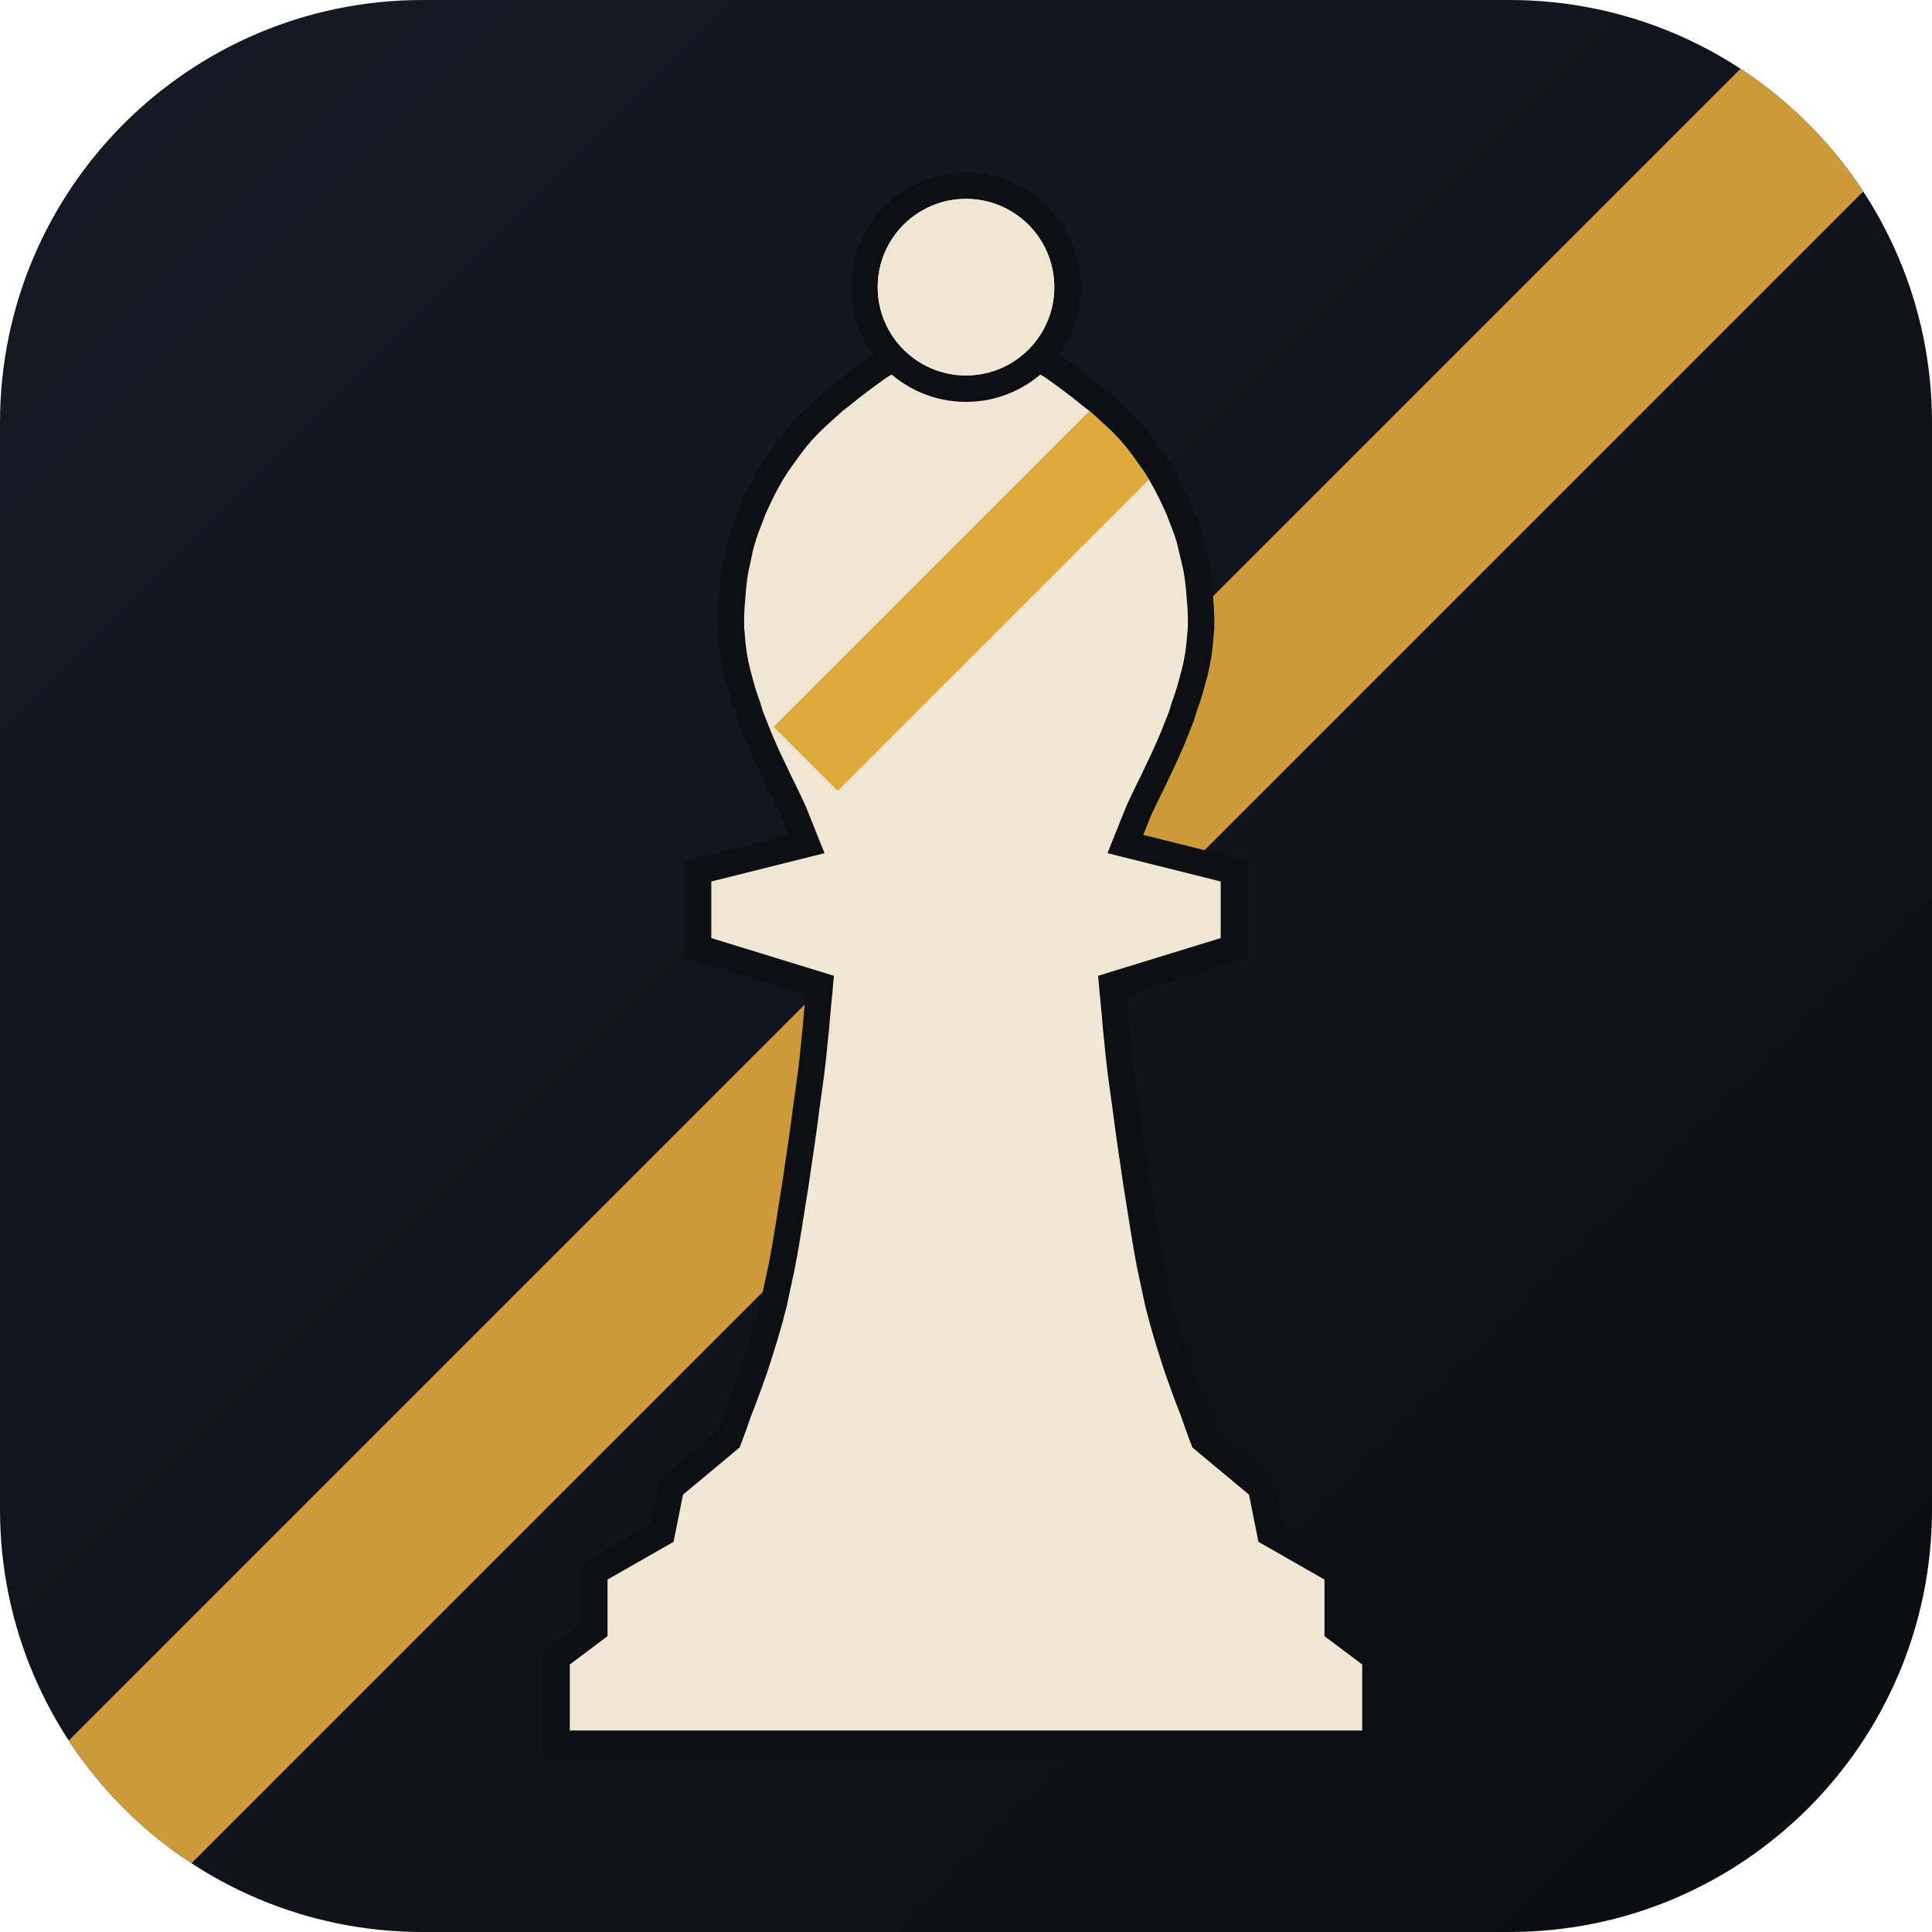
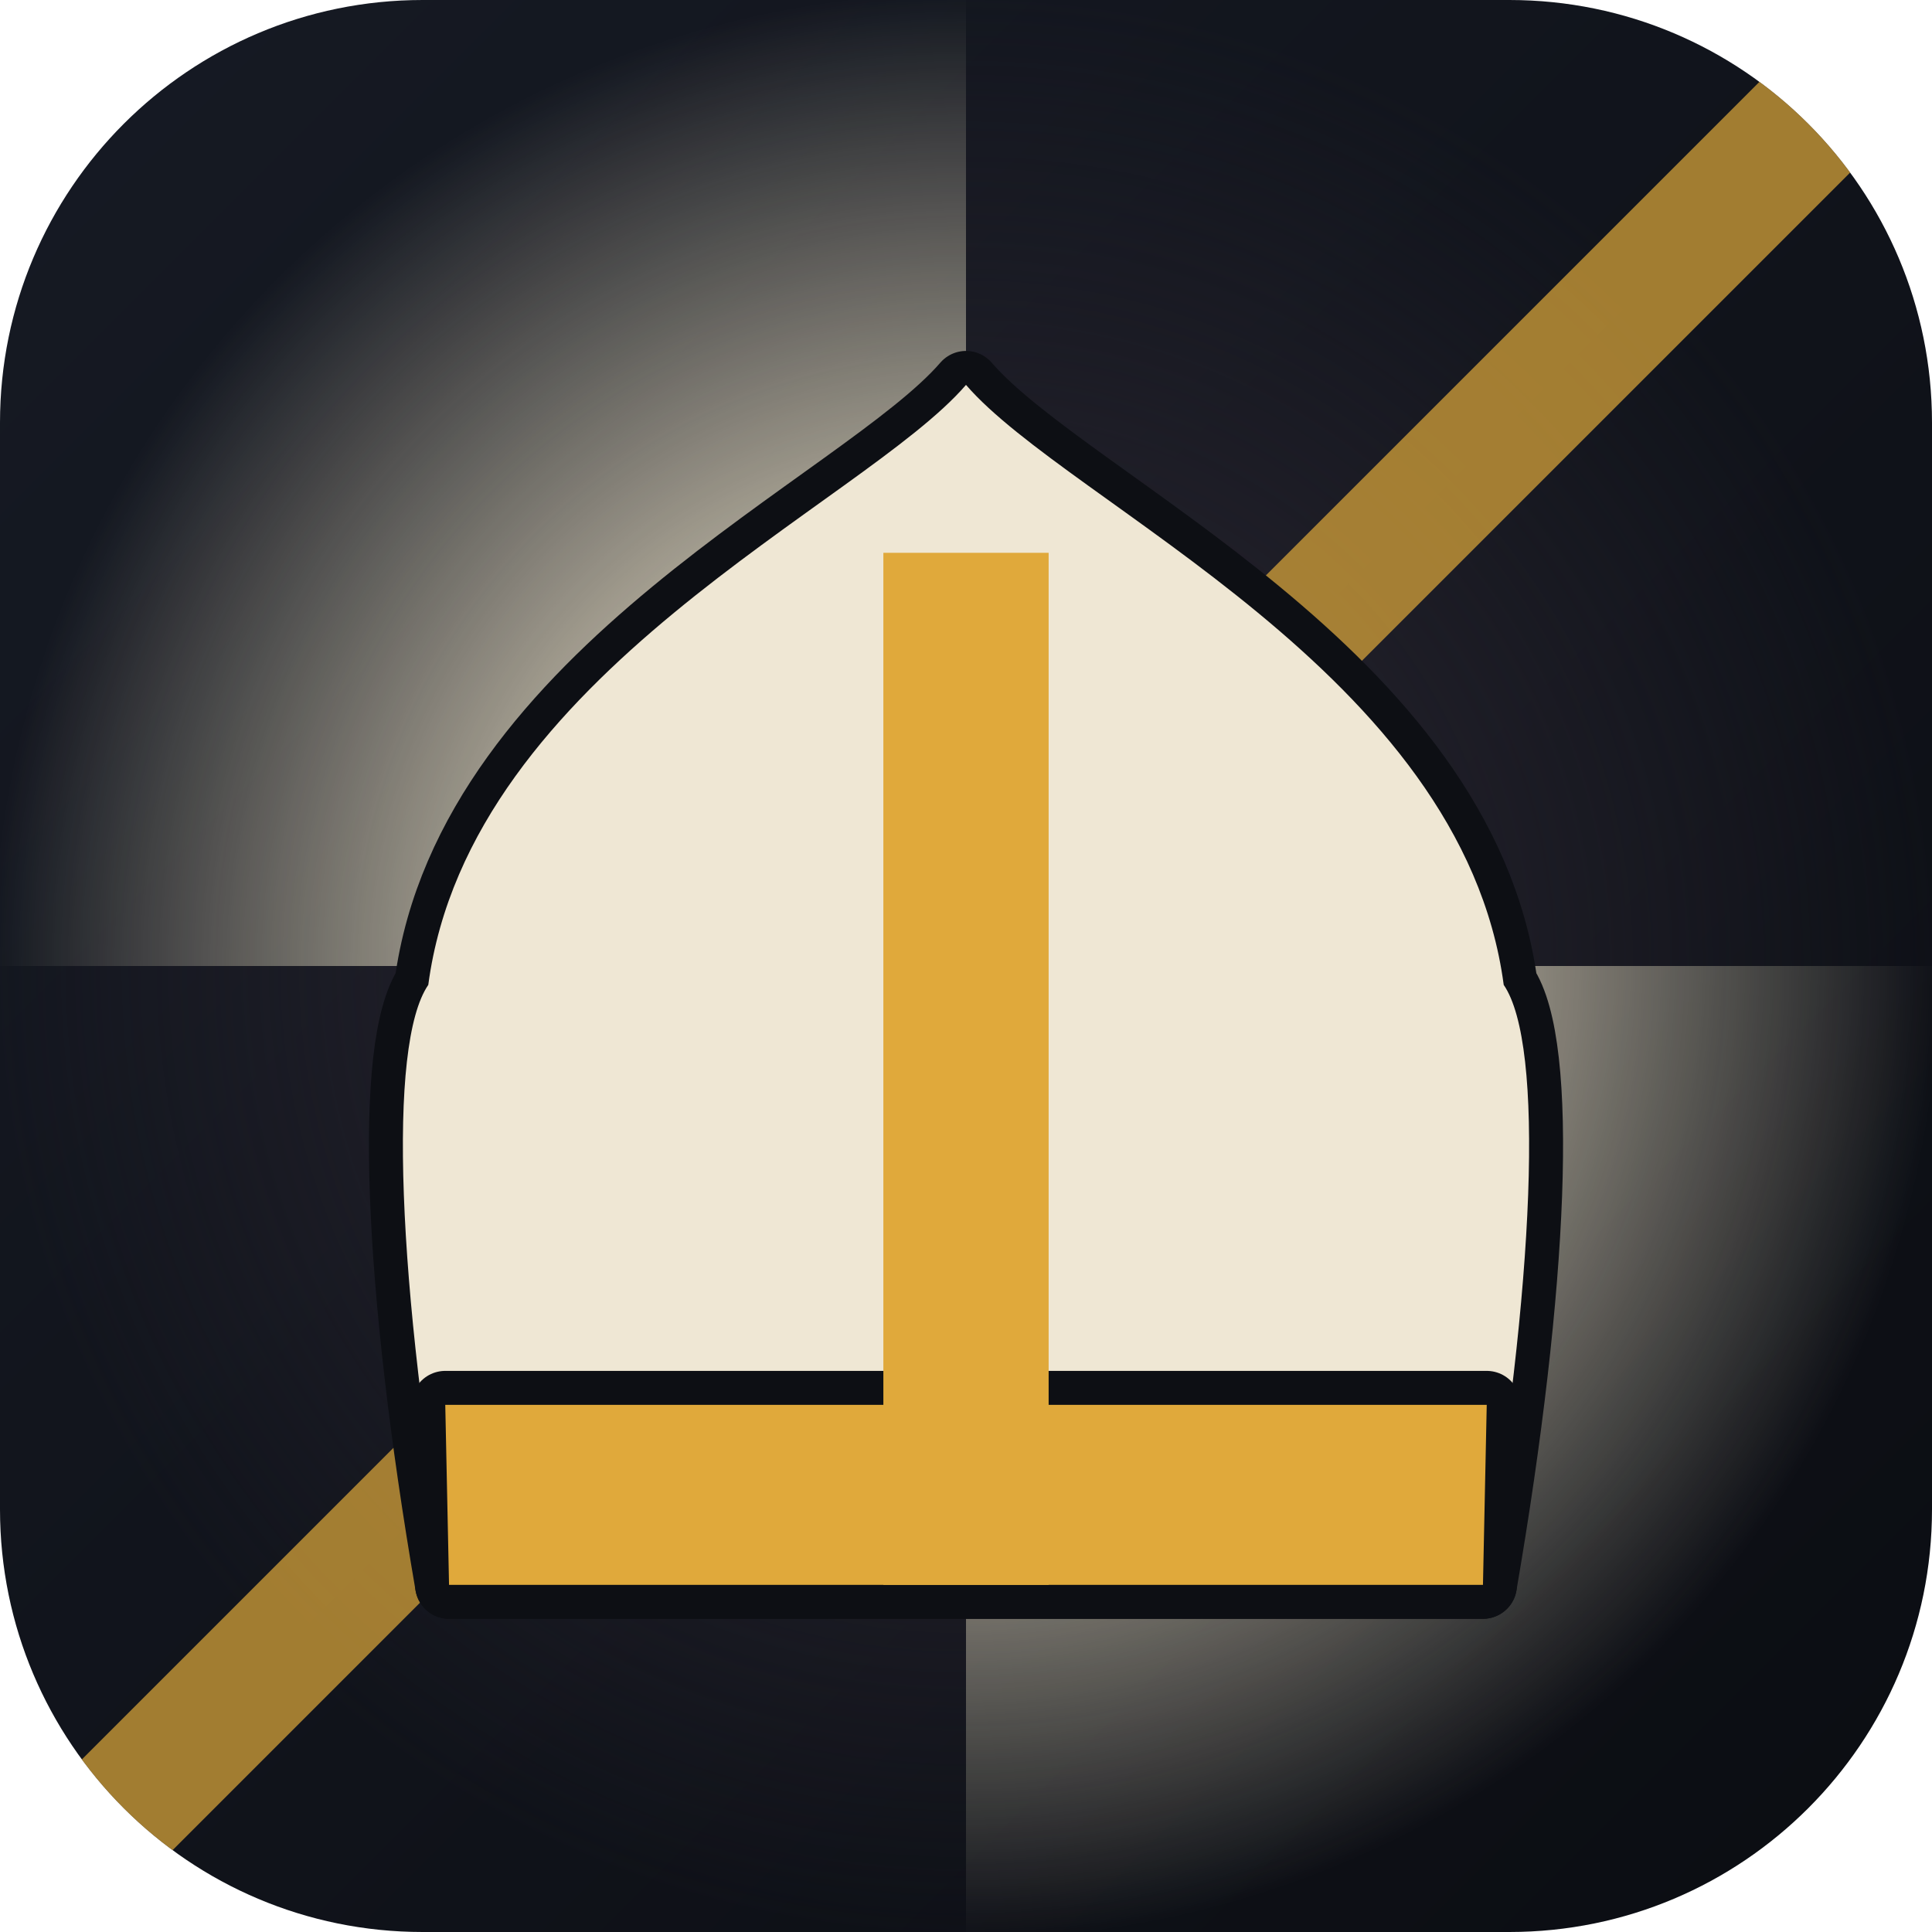
<svg xmlns="http://www.w3.org/2000/svg" viewBox="0 0 512 512" width="512" height="512">
  <defs>
-     <clipPath id="head">
-       <path d="M293.5,226.1 L298.5,213.6 L299.2,212.1 L300.1,210.2 L301.2,207.9 L302.5,205.3 L303.8,202.5 L305.2,199.6 L306.5,196.7 L307.7,193.9 L308.8,191.1 L309.8,188.6 L310.5,186.3 L311.3,184.0 L312.0,181.8 L312.6,179.6 L313.2,177.4 L313.7,175.2 L314.1,173.0 L314.4,170.7 L314.6,168.5 L314.8,166.1 L314.8,163.7 L314.7,161.2 L314.5,158.7 L314.3,156.2 L314.0,153.6 L313.6,151.1 L313.0,148.5 L312.4,146.0 L311.8,143.5 L311.0,141.1 L310.1,138.8 L309.2,136.4 L308.1,134.0 L307.0,131.7 L305.8,129.4 L304.5,127.1 L303.1,124.9 L301.6,122.8 L300.1,120.7 L298.5,118.6 L296.8,116.6 L294.9,114.6 L292.9,112.7 L290.8,110.8 L288.7,108.9 L286.5,107.2 L284.4,105.5 L282.3,103.9 L280.3,102.4 L278.5,101.1 L276.8,99.9 L275.1,98.9 L273.4,97.9 L271.8,97.1 L270.2,96.4 L268.7,95.7 L267.3,95.1 L265.9,94.6 L264.7,94.1 L263.5,93.6 L262.4,93.2 L261.4,93.0 L260.5,92.8 L259.6,92.6 L258.8,92.5 L258.1,92.5 L257.5,92.5 L256.9,92.4 L256.4,92.4 L256.0,92.4 L255.6,92.4 L255.1,92.4 L254.5,92.5 L253.9,92.5 L253.2,92.5 L252.4,92.6 L251.5,92.8 L250.6,93.0 L249.6,93.2 L248.5,93.6 L247.3,94.1 L246.1,94.6 L244.7,95.1 L243.3,95.7 L241.8,96.4 L240.2,97.1 L238.6,97.9 L236.9,98.9 L235.2,99.9 L233.5,101.1 L231.7,102.4 L229.7,103.9 L227.6,105.5 L225.5,107.2 L223.3,108.9 L221.2,110.8 L219.1,112.7 L217.1,114.6 L215.2,116.6 L213.5,118.6 L211.9,120.7 L210.4,122.8 L208.9,124.9 L207.5,127.1 L206.2,129.4 L205.0,131.7 L203.9,134.0 L202.8,136.4 L201.9,138.8 L201.0,141.1 L200.2,143.5 L199.5,146.0 L199.0,148.5 L198.4,151.1 L198.0,153.6 L197.7,156.2 L197.5,158.7 L197.3,161.2 L197.2,163.7 L197.2,166.1 L197.4,168.5 L197.6,170.7 L197.9,173.0 L198.3,175.2 L198.8,177.4 L199.4,179.6 L200.0,181.8 L200.7,184.0 L201.5,186.3 L202.2,188.6 L203.2,191.1 L204.3,193.9 L205.5,196.7 L206.8,199.6 L208.2,202.5 L209.5,205.3 L210.8,207.9 L211.9,210.2 L212.8,212.1 L213.5,213.6 L218.5,226.1 Z" />
-     </clipPath>
-     <clipPath id="body">
-       <path d="M256.0,458.6 L361.0,458.6 L361.0,441.1 L351.0,433.6 L351.0,418.6 L333.5,408.6 L331.0,396.1 L316.0,383.6 L315.2,381.5 L314.2,378.8 L313.1,375.6 L311.7,372.0 L310.3,368.2 L308.8,364.0 L307.4,359.7 L306.0,355.2 L304.7,350.7 L303.5,346.1 L302.5,341.4 L301.4,336.3 L300.4,330.9 L299.5,325.4 L298.6,319.7 L297.7,314.1 L296.9,308.6 L296.1,303.2 L295.4,298.2 L294.8,293.6 L294.2,289.3 L293.6,284.9 L293.1,280.7 L292.7,276.7 L292.3,272.8 L292.0,269.3 L291.7,266.0 L291.4,263.1 L291.2,260.6 L291.0,258.6 L323.5,248.6 L323.5,233.6 L293.5,226.1 L298.5,213.6 L299.2,212.1 L300.1,210.2 L301.2,207.9 L302.5,205.3 L303.8,202.5 L305.2,199.6 L306.5,196.7 L307.7,193.9 L308.8,191.1 L309.8,188.6 L310.5,186.3 L311.3,184.0 L312.0,181.8 L312.6,179.6 L313.2,177.4 L313.7,175.2 L314.1,173.0 L314.4,170.7 L314.6,168.5 L314.8,166.1 L314.8,163.7 L314.7,161.2 L314.5,158.7 L314.3,156.2 L314.0,153.6 L313.6,151.1 L313.0,148.5 L312.4,146.0 L311.8,143.5 L311.0,141.1 L310.1,138.8 L309.2,136.4 L308.1,134.0 L307.0,131.7 L305.8,129.4 L304.5,127.1 L303.1,124.9 L301.6,122.8 L300.1,120.7 L298.5,118.6 L296.8,116.6 L294.9,114.6 L292.9,112.7 L290.8,110.8 L288.7,108.9 L286.5,107.2 L284.4,105.5 L282.3,103.9 L280.3,102.4 L278.5,101.1 L276.8,99.9 L275.1,98.9 L273.4,97.9 L271.8,97.1 L270.2,96.4 L268.7,95.7 L267.3,95.1 L265.9,94.6 L264.7,94.1 L263.5,93.6 L262.4,93.2 L261.4,93.0 L260.5,92.8 L259.6,92.6 L258.8,92.5 L258.1,92.5 L257.5,92.5 L256.9,92.4 L256.4,92.4 L256.0,92.4 L255.6,92.4 L255.1,92.4 L254.5,92.5 L253.9,92.5 L253.2,92.5 L252.4,92.6 L251.5,92.8 L250.6,93.0 L249.6,93.2 L248.5,93.6 L247.3,94.1 L246.1,94.6 L244.7,95.1 L243.3,95.7 L241.8,96.4 L240.2,97.1 L238.6,97.9 L236.9,98.9 L235.2,99.9 L233.5,101.1 L231.7,102.4 L229.7,103.9 L227.6,105.5 L225.5,107.2 L223.3,108.9 L221.2,110.8 L219.1,112.7 L217.1,114.6 L215.2,116.6 L213.5,118.6 L211.9,120.7 L210.4,122.8 L208.9,124.9 L207.5,127.1 L206.2,129.4 L205.0,131.7 L203.9,134.0 L202.8,136.4 L201.9,138.8 L201.0,141.1 L200.2,143.5 L199.5,146.0 L199.0,148.5 L198.4,151.1 L198.0,153.6 L197.7,156.2 L197.5,158.7 L197.3,161.2 L197.2,163.7 L197.2,166.1 L197.4,168.5 L197.6,170.7 L197.9,173.0 L198.3,175.2 L198.8,177.4 L199.4,179.6 L200.0,181.8 L200.7,184.0 L201.5,186.3 L202.2,188.6 L203.2,191.1 L204.3,193.9 L205.5,196.7 L206.8,199.6 L208.2,202.5 L209.5,205.3 L210.8,207.9 L211.9,210.2 L212.8,212.1 L213.5,213.6 L218.5,226.1 L188.5,233.6 L188.5,248.6 L221.0,258.6 L220.8,260.6 L220.6,263.1 L220.3,266.0 L220.0,269.3 L219.7,272.8 L219.3,276.7 L218.9,280.7 L218.4,284.9 L217.8,289.3 L217.2,293.6 L216.6,298.2 L215.9,303.2 L215.1,308.6 L214.3,314.1 L213.4,319.7 L212.5,325.4 L211.6,330.9 L210.6,336.3 L209.5,341.4 L208.5,346.1 L207.3,350.7 L206.0,355.2 L204.6,359.7 L203.2,364.0 L201.7,368.2 L200.3,372.0 L198.9,375.6 L197.8,378.8 L196.8,381.5 L196.0,383.6 L181.0,396.1 L178.5,408.6 L161.0,418.6 L161.0,433.6 L151.0,441.1 L151.0,458.6 L256.0,458.6 Z" />
-     </clipPath>
-     <radialGradient id="glow" cx="50%" cy="50%" r="50%">
-       <stop offset="0" stop-color="#e0a93b" stop-opacity=".55" />
-       <stop offset="1" stop-color="#e0a93b" stop-opacity="0" />
-     </radialGradient>
    <linearGradient id="bg" x1="0" y1="0" x2="1" y2="1">
      <stop offset="0" stop-color="#161a24" />
      <stop offset="1" stop-color="#0b0d12" />
    </linearGradient>
-     <linearGradient id="shade" x1="0" y1="0" x2="1" y2="0">
-       <stop offset=".3" stop-color="#000" stop-opacity="0" />
-       <stop offset=".62" stop-color="#5a4a2a" stop-opacity=".22" />
-     </linearGradient>
    <clipPath id="tile">
      <rect width="512" height="512" rx="112" />
    </clipPath>
+     <radialGradient id="fade" cx="50%" cy="50%" r="50%">
+       <stop offset="0" stop-color="#fff" />
+       <stop offset="0.45" stop-color="#fff" stop-opacity=".9" />
+       <stop offset="1" stop-color="#fff" stop-opacity="0" />
+     </radialGradient>
+     <mask id="fm" maskUnits="userSpaceOnUse" x="0" y="0" width="512" height="512">
+       <rect width="512" height="512" fill="url(#fade)" />
+     </mask>
  </defs>
  <rect width="512" height="512" rx="112" fill="url(#bg)" />
  <g clip-path="url(#tile)">
-     <line x1="-20" y1="532" x2="532" y2="-20" stroke="#e0a93b" stroke-width="46" opacity="0.9" />
+     <g mask="url(#fm)">
+       <g opacity="0.9">
+         <rect x="0.00" y="0.00" width="256.50" height="256.50" fill="#d8cfb9" />
+         <rect x="256.00" y="0.00" width="256.50" height="256.50" fill="#23212b" />
+         <rect x="0.00" y="256.00" width="256.50" height="256.50" fill="#23212b" />
+         <rect x="256.00" y="256.00" width="256.50" height="256.50" fill="#d8cfb9" />
+       </g>
+     </g>
+     <line x1="-20" y1="532" x2="532" y2="-20" stroke="#e0a93b" stroke-width="34" opacity="0.7" />
  </g>
-   <path d="M256.0,458.6 L361.0,458.6 L361.0,441.1 L351.0,433.6 L351.0,418.6 L333.5,408.6 L331.0,396.1 L316.0,383.6 L315.2,381.5 L314.2,378.8 L313.1,375.6 L311.7,372.0 L310.3,368.2 L308.8,364.0 L307.4,359.7 L306.0,355.2 L304.7,350.7 L303.5,346.1 L302.5,341.4 L301.4,336.3 L300.4,330.9 L299.5,325.4 L298.6,319.7 L297.7,314.1 L296.9,308.6 L296.1,303.2 L295.4,298.2 L294.8,293.6 L294.2,289.3 L293.6,284.9 L293.1,280.7 L292.7,276.7 L292.3,272.8 L292.0,269.3 L291.7,266.0 L291.4,263.1 L291.2,260.6 L291.0,258.6 L323.5,248.6 L323.5,233.6 L293.5,226.1 L298.5,213.6 L299.2,212.1 L300.1,210.2 L301.2,207.9 L302.5,205.3 L303.8,202.5 L305.2,199.6 L306.5,196.7 L307.7,193.9 L308.8,191.1 L309.8,188.6 L310.5,186.3 L311.3,184.0 L312.0,181.8 L312.6,179.6 L313.2,177.4 L313.7,175.2 L314.1,173.0 L314.4,170.7 L314.6,168.5 L314.8,166.1 L314.8,163.7 L314.7,161.2 L314.5,158.7 L314.3,156.2 L314.0,153.6 L313.6,151.1 L313.0,148.5 L312.4,146.0 L311.8,143.5 L311.0,141.1 L310.1,138.8 L309.2,136.4 L308.1,134.0 L307.0,131.7 L305.8,129.4 L304.5,127.1 L303.1,124.9 L301.6,122.8 L300.1,120.7 L298.5,118.6 L296.8,116.6 L294.9,114.6 L292.9,112.7 L290.8,110.8 L288.7,108.9 L286.5,107.2 L284.4,105.5 L282.3,103.9 L280.3,102.4 L278.5,101.1 L276.8,99.9 L275.1,98.9 L273.4,97.9 L271.8,97.1 L270.2,96.4 L268.7,95.7 L267.3,95.1 L265.9,94.6 L264.7,94.1 L263.5,93.6 L262.4,93.2 L261.4,93.0 L260.5,92.8 L259.6,92.6 L258.8,92.5 L258.1,92.5 L257.5,92.5 L256.9,92.4 L256.4,92.4 L256.0,92.4 L255.6,92.4 L255.1,92.4 L254.5,92.5 L253.9,92.5 L253.2,92.5 L252.4,92.6 L251.5,92.8 L250.6,93.0 L249.6,93.2 L248.5,93.6 L247.3,94.1 L246.1,94.6 L244.7,95.1 L243.3,95.7 L241.8,96.4 L240.2,97.1 L238.6,97.9 L236.9,98.9 L235.2,99.9 L233.5,101.1 L231.7,102.4 L229.7,103.9 L227.6,105.5 L225.5,107.2 L223.3,108.9 L221.2,110.8 L219.1,112.7 L217.1,114.6 L215.2,116.6 L213.5,118.6 L211.9,120.7 L210.4,122.8 L208.9,124.9 L207.5,127.1 L206.2,129.4 L205.0,131.7 L203.9,134.0 L202.8,136.4 L201.9,138.8 L201.0,141.1 L200.2,143.5 L199.5,146.0 L199.0,148.5 L198.4,151.1 L198.0,153.6 L197.7,156.2 L197.5,158.7 L197.3,161.2 L197.2,163.7 L197.2,166.1 L197.4,168.5 L197.6,170.7 L197.9,173.0 L198.3,175.2 L198.8,177.4 L199.4,179.6 L200.0,181.8 L200.7,184.0 L201.5,186.3 L202.2,188.6 L203.2,191.1 L204.3,193.9 L205.5,196.7 L206.8,199.6 L208.2,202.5 L209.5,205.3 L210.8,207.9 L211.9,210.2 L212.8,212.1 L213.5,213.6 L218.5,226.1 L188.5,233.6 L188.5,248.6 L221.0,258.6 L220.8,260.6 L220.6,263.1 L220.3,266.0 L220.0,269.3 L219.7,272.8 L219.3,276.7 L218.9,280.7 L218.4,284.9 L217.8,289.3 L217.2,293.6 L216.6,298.2 L215.9,303.2 L215.1,308.6 L214.3,314.1 L213.4,319.7 L212.5,325.4 L211.6,330.9 L210.6,336.3 L209.5,341.4 L208.5,346.1 L207.3,350.7 L206.0,355.2 L204.6,359.7 L203.2,364.0 L201.7,368.2 L200.3,372.0 L198.9,375.6 L197.8,378.8 L196.8,381.5 L196.0,383.6 L181.0,396.1 L178.5,408.6 L161.0,418.6 L161.0,433.6 L151.0,441.1 L151.0,458.6 L256.0,458.6 Z" fill="#efe7d4" stroke="#0d0f14" stroke-width="14" paint-order="stroke" />
-   <circle cx="256" cy="76.1" r="23.4" fill="#efe7d4" stroke="#0d0f14" stroke-width="14" paint-order="stroke" />
-   <circle cx="256" cy="76.1" r="23.4" fill="#efe7d4" />
-   <g clip-path="url(#head)">
-     <line x1="213.5" y1="201.1" x2="298.5" y2="116.1" stroke="#e0a93b" stroke-width="24" stroke-linecap="butt" />
-   </g>
+   <path d="M119.0,420.0 C105.3,340.5 102.6,276.9 113.5,261.0 C124.5,178.3 228.6,133.8 256.0,102.0 C283.4,133.8 387.5,178.3 398.5,261.0 C409.4,276.9 406.7,340.5 393.0,420.0 Z" fill="#efe7d4" stroke="#0d0f14" stroke-width="18" stroke-linejoin="round" paint-order="stroke" />
+   <path d="M119.0,420.0 L118.0,372.3 L394.0,372.3 L393.0,420.0 Z" fill="#e0a93b" stroke="#0d0f14" stroke-width="18" stroke-linejoin="round" paint-order="stroke" />
+   <clipPath id="front">
+     <path d="M119.0,420.0 C105.3,340.5 102.6,276.9 113.5,261.0 C124.5,178.3 228.6,133.8 256.0,102.0 C283.4,133.8 387.5,178.3 398.5,261.0 C409.4,276.9 406.7,340.5 393.0,420.0 Z" />
+   </clipPath>
+   <rect clip-path="url(#front)" x="234.1" y="146.5" width="43.8" height="318.0" fill="#e0a93b" />
</svg>
